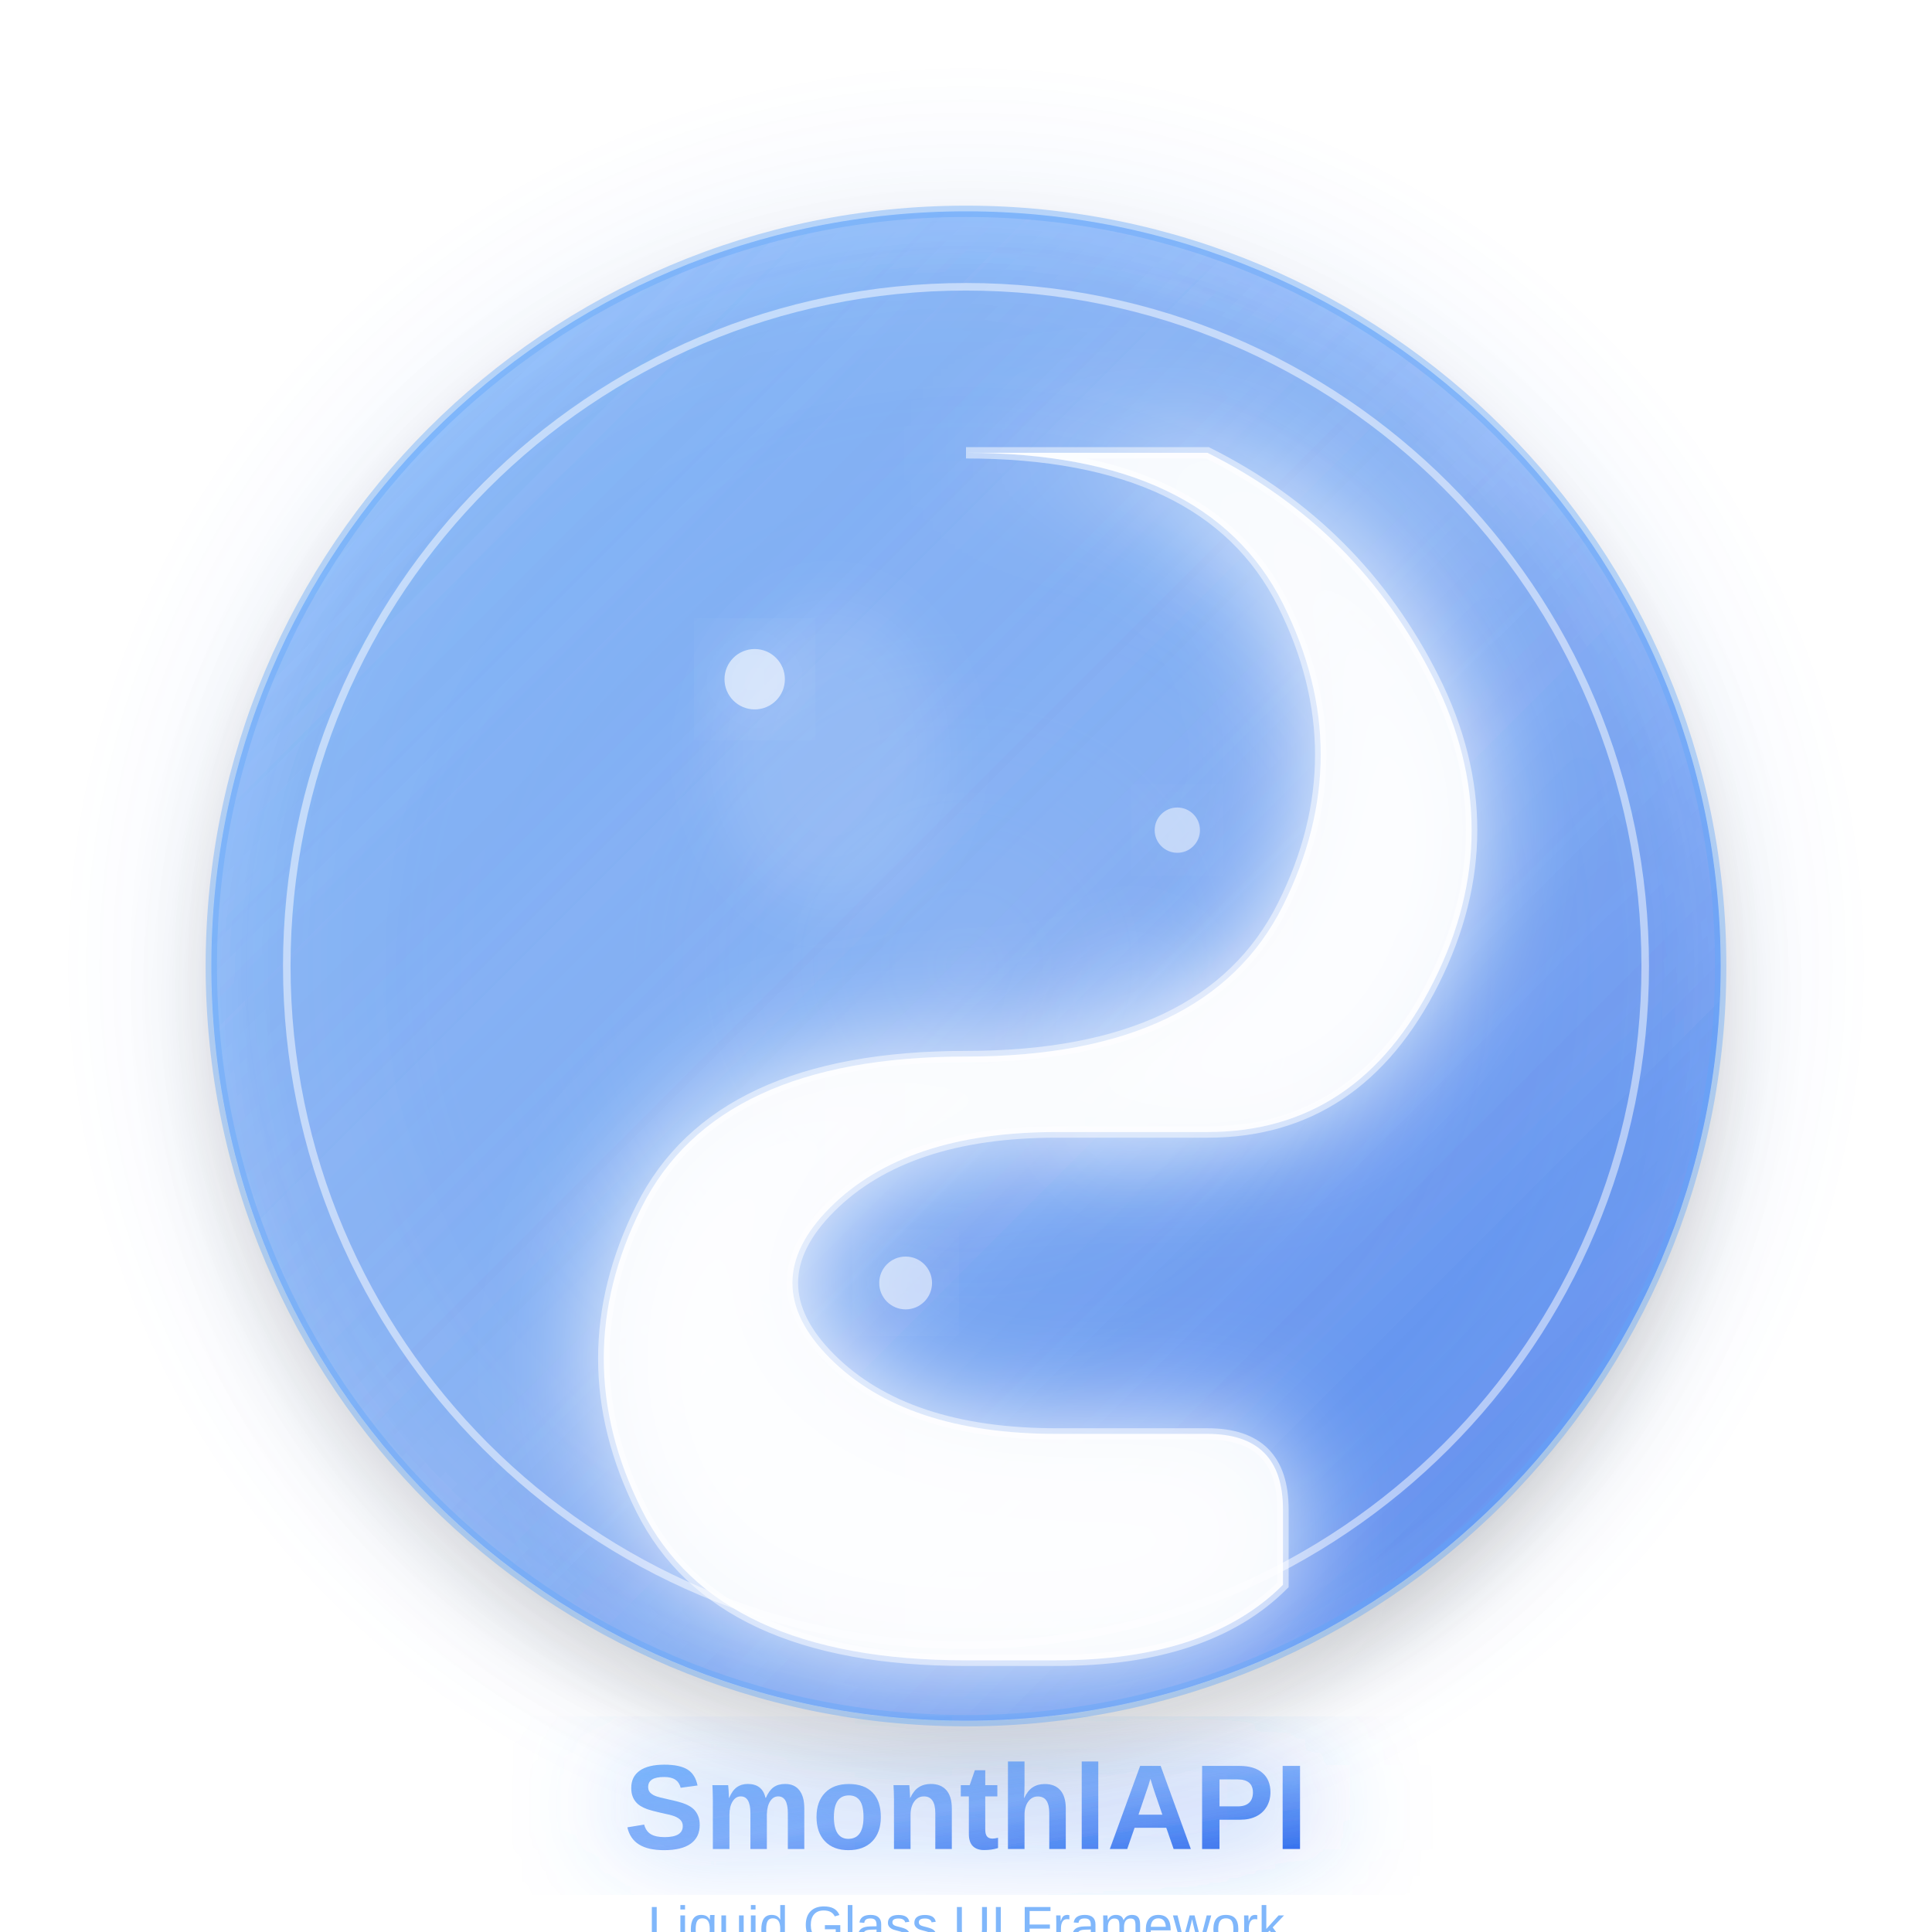
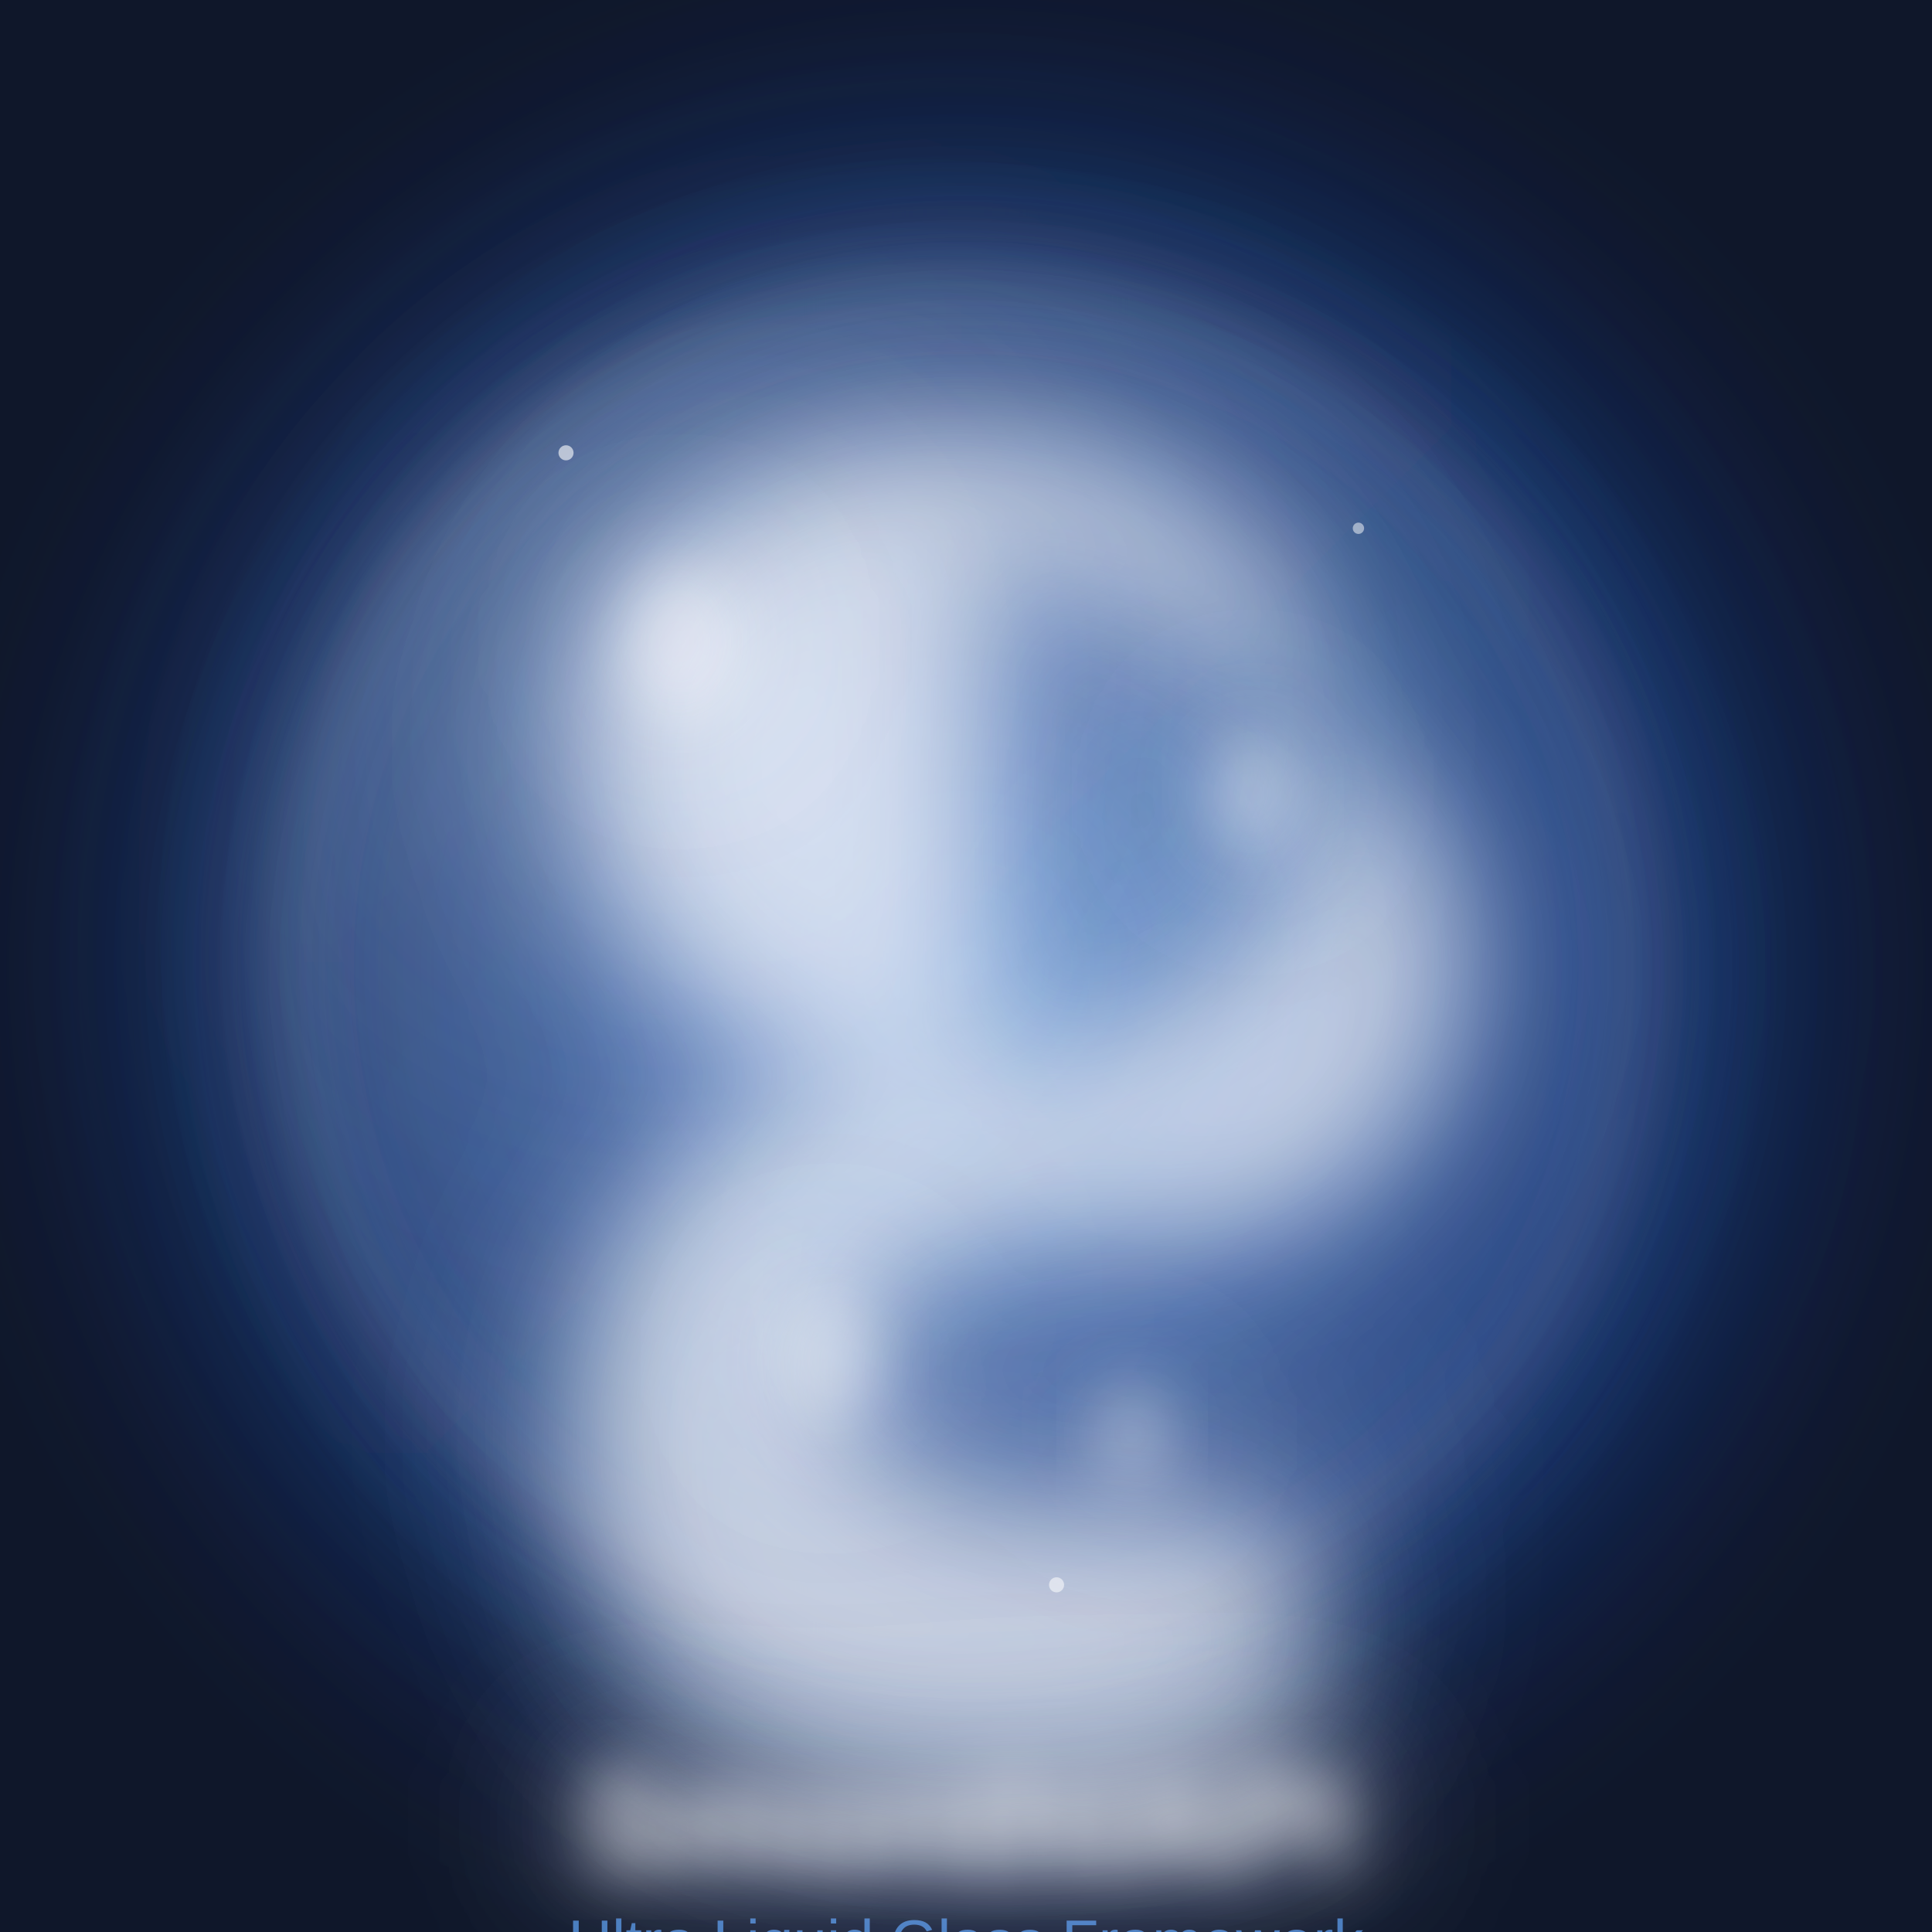
<svg xmlns="http://www.w3.org/2000/svg" width="512" height="512" viewBox="0 0 512 512">
  <defs>
-     <linearGradient id="glassGradient" x1="0%" y1="0%" x2="100%" y2="100%">
-       <stop offset="0%" style="stop-color:#60a5fa;stop-opacity:0.8" />
-       <stop offset="50%" style="stop-color:#3b82f6;stop-opacity:0.6" />
-       <stop offset="100%" style="stop-color:#2563eb;stop-opacity:0.9" />
+     <linearGradient id="ultraGlass" x1="0%" y1="0%" x2="100%" y2="100%">
+       <stop offset="0%" style="stop-color:#60a5fa;stop-opacity:0.3" />
+       <stop offset="30%" style="stop-color:#3b82f6;stop-opacity:0.2" />
+       <stop offset="60%" style="stop-color:#2563eb;stop-opacity:0.25" />
+       <stop offset="100%" style="stop-color:#1d4ed8;stop-opacity:0.35" />
    </linearGradient>
-     <radialGradient id="glowGradient" cx="50%" cy="50%" r="50%">
-       <stop offset="0%" style="stop-color:#ffffff;stop-opacity:0.8" />
-       <stop offset="50%" style="stop-color:#60a5fa;stop-opacity:0.4" />
-       <stop offset="100%" style="stop-color:#2563eb;stop-opacity:0" />
+     <radialGradient id="frosted" cx="30%" cy="30%">
+       <stop offset="0%" style="stop-color:#ffffff;stop-opacity:0.4" />
+       <stop offset="50%" style="stop-color:#e0f2fe;stop-opacity:0.2" />
+       <stop offset="100%" style="stop-color:#bae6fd;stop-opacity:0.1" />
    </radialGradient>
-     <linearGradient id="shimmerGradient" x1="0%" y1="0%" x2="100%" y2="0%">
-       <stop offset="0%" style="stop-color:#ffffff;stop-opacity:0" />
-       <stop offset="50%" style="stop-color:#ffffff;stop-opacity:0.6" />
-       <stop offset="100%" style="stop-color:#ffffff;stop-opacity:0" />
-     </linearGradient>
-     <filter id="glassBlur" x="-50%" y="-50%" width="200%" height="200%">
+     <radialGradient id="ambientGlow" cx="50%" cy="50%">
+       <stop offset="0%" style="stop-color:#60a5fa;stop-opacity:0.6" />
+       <stop offset="40%" style="stop-color:#3b82f6;stop-opacity:0.3" />
+       <stop offset="70%" style="stop-color:#2563eb;stop-opacity:0.15" />
+       <stop offset="100%" style="stop-color:#1e40af;stop-opacity:0" />
+     </radialGradient>
+     <filter id="heavyBlur" x="-100%" y="-100%" width="300%" height="300%">
+       <feGaussianBlur in="SourceGraphic" stdDeviation="25" />
+       <feColorMatrix type="matrix" values="1 0 0 0 0  0 1 0 0 0  0 0 1 0 0  0 0 0 0.4 0" />
+     </filter>
+     <filter id="mediumBlur" x="-50%" y="-50%" width="200%" height="200%">
+       <feGaussianBlur in="SourceGraphic" stdDeviation="15" />
+       <feColorMatrix type="matrix" values="1 0 0 0 0  0 1 0 0 0  0 0 1 0 0  0 0 0 0.5 0" />
+     </filter>
+     <filter id="softBlur" x="-50%" y="-50%" width="200%" height="200%">
      <feGaussianBlur in="SourceGraphic" stdDeviation="8" />
-       <feColorMatrix type="matrix" values="1 0 0 0 0  0 1 0 0 0  0 0 1 0 0  0 0 0 0.6 0" />
    </filter>
-     <filter id="dropShadow" x="-50%" y="-50%" width="200%" height="200%">
-       <feGaussianBlur in="SourceAlpha" stdDeviation="10" />
-       <feOffset dx="0" dy="10" result="offsetblur" />
-       <feComponentTransfer>
-         <feFuncA type="linear" slope="0.3" />
-       </feComponentTransfer>
+     <filter id="ultraGlow" x="-100%" y="-100%" width="300%" height="300%">
+       <feGaussianBlur stdDeviation="20" result="coloredBlur" />
+       <feFlood flood-color="#60a5fa" flood-opacity="0.5" />
+       <feComposite in2="coloredBlur" operator="in" />
      <feMerge>
        <feMergeNode />
-         <feMergeNode in="SourceGraphic" />
-       </feMerge>
-     </filter>
-     <filter id="glow" x="-50%" y="-50%" width="200%" height="200%">
-       <feGaussianBlur stdDeviation="15" result="coloredBlur" />
-       <feMerge>
        <feMergeNode in="coloredBlur" />
        <feMergeNode in="SourceGraphic" />
      </feMerge>
    </filter>
+     <filter id="backdrop" x="-50%" y="-50%" width="200%" height="200%">
+       <feGaussianBlur in="SourceGraphic" stdDeviation="30" />
+       <feComponentTransfer>
+         <feFuncA type="discrete" tableValues="0.3" />
+       </feComponentTransfer>
+     </filter>
  </defs>
-   <circle cx="256" cy="256" r="240" fill="url(#glowGradient)" opacity="0.3" />
-   <circle cx="256" cy="256" r="200" fill="url(#glassGradient)" filter="url(#dropShadow)" opacity="0.85" />
-   <circle cx="256" cy="256" r="200" fill="none" stroke="rgba(255,255,255,0.3)" stroke-width="4" filter="url(#glassBlur)" />
-   <circle cx="256" cy="256" r="180" fill="none" stroke="rgba(255,255,255,0.5)" stroke-width="2" filter="url(#glow)" />
-   <path d="M 256 120             Q 320 120, 340 160            Q 360 200, 340 240            Q 320 280, 256 280            Q 190 280, 170 320            Q 150 360, 170 400            Q 190 440, 256 440            L 280 440            Q 320 440, 340 420            L 340 400            Q 340 380, 320 380            L 280 380            Q 240 380, 220 360            Q 200 340, 220 320            Q 240 300, 280 300            L 320 300            Q 360 300, 380 260            Q 400 220, 380 180            Q 360 140, 320 120            L 256 120 Z" fill="rgba(255,255,255,0.9)" filter="url(#glow)" stroke="rgba(255,255,255,0.5)" stroke-width="3" />
-   <path d="M 256 120             Q 320 120, 340 160            Q 360 200, 340 240            Q 320 280, 256 280            Q 190 280, 170 320            Q 150 360, 170 400            Q 190 440, 256 440            L 280 440            Q 320 440, 340 420            L 340 400            Q 340 380, 320 380            L 280 380            Q 240 380, 220 360            Q 200 340, 220 320            Q 240 300, 280 300            L 320 300            Q 360 300, 380 260            Q 400 220, 380 180            Q 360 140, 320 120            L 256 120 Z" fill="url(#shimmerGradient)" opacity="0.4">
-     <animateTransform attributeName="transform" type="translate" from="-100 0" to="100 0" dur="3s" repeatCount="indefinite" />
-   </path>
-   <circle cx="200" cy="180" r="8" fill="rgba(255,255,255,0.6)" filter="url(#glow)">
-     <animate attributeName="cy" values="180;190;180" dur="2s" repeatCount="indefinite" />
-     <animate attributeName="opacity" values="0.6;0.3;0.6" dur="2s" repeatCount="indefinite" />
+   <rect width="512" height="512" fill="#0f172a" />
+   <circle cx="256" cy="256" r="280" fill="url(#ambientGlow)" opacity="0.8" />
+   <circle cx="256" cy="256" r="260" fill="url(#ambientGlow)" opacity="0.6">
+     <animate attributeName="r" values="260;270;260" dur="4s" repeatCount="indefinite" />
  </circle>
-   <circle cx="312" cy="220" r="6" fill="rgba(255,255,255,0.5)" filter="url(#glow)">
-     <animate attributeName="cy" values="220;230;220" dur="2.5s" repeatCount="indefinite" />
-     <animate attributeName="opacity" values="0.5;0.2;0.5" dur="2.5s" repeatCount="indefinite" />
+   <circle cx="256" cy="256" r="220" fill="url(#ultraGlass)" filter="url(#heavyBlur)" opacity="0.7" />
+   <circle cx="256" cy="256" r="200" fill="url(#frosted)" filter="url(#heavyBlur)" opacity="0.6" />
+   <circle cx="256" cy="256" r="190" fill="url(#ultraGlass)" filter="url(#mediumBlur)" opacity="0.8" />
+   <circle cx="256" cy="256" r="190" fill="url(#frosted)" filter="url(#softBlur)" opacity="0.5" />
+   <circle cx="256" cy="256" r="185" fill="rgba(255,255,255,0.1)" filter="url(#mediumBlur)" />
+   <circle cx="256" cy="256" r="180" fill="none" stroke="rgba(255,255,255,0.2)" stroke-width="3" filter="url(#softBlur)">
+     <animate attributeName="r" values="180;185;180" dur="3s" repeatCount="indefinite" />
+     <animate attributeName="opacity" values="0.2;0.4;0.2" dur="3s" repeatCount="indefinite" />
  </circle>
-   <circle cx="240" cy="340" r="7" fill="rgba(255,255,255,0.55)" filter="url(#glow)">
-     <animate attributeName="cy" values="340;350;340" dur="2.2s" repeatCount="indefinite" />
-     <animate attributeName="opacity" values="0.55;0.25;0.55" dur="2.2s" repeatCount="indefinite" />
+   <circle cx="256" cy="256" r="170" fill="none" stroke="rgba(96,165,250,0.3)" stroke-width="2" filter="url(#softBlur)">
+     <animate attributeName="r" values="170;175;170" dur="3.5s" repeatCount="indefinite" />
  </circle>
-   <ellipse cx="220" cy="200" rx="30" ry="40" fill="rgba(255,255,255,0.2)" filter="url(#glassBlur)" />
-   <ellipse cx="300" cy="280" rx="25" ry="35" fill="rgba(255,255,255,0.15)" filter="url(#glassBlur)" />
-   <circle cx="256" cy="256" r="200" fill="none" stroke="rgba(96,165,250,0.4)" stroke-width="3">
-     <animate attributeName="r" values="200;205;200" dur="2s" repeatCount="indefinite" />
-     <animate attributeName="opacity" values="0.4;0.6;0.4" dur="2s" repeatCount="indefinite" />
+   <g filter="url(#ultraGlow)">
+     <path d="M 256 110               C 310 110, 350 130, 360 170              C 370 210, 350 250, 300 270              C 270 280, 256 285, 256 285              C 256 285, 242 280, 212 270              C 162 250, 142 210, 152 170              C 162 130, 202 110, 256 110                            M 256 285              C 256 285, 242 290, 212 300              C 162 320, 142 360, 152 400              C 162 440, 202 460, 256 460              C 310 460, 350 440, 360 400              L 360 380              C 360 360, 340 350, 310 350              L 280 350              C 250 350, 230 340, 220 320              C 210 300, 220 285, 240 275              C 260 265, 280 265, 300 270              C 320 275, 340 280, 360 290              L 360 270              C 350 250, 300 270, 256 285 Z" fill="rgba(255,255,255,0.15)" filter="url(#heavyBlur)" />
+     <path d="M 256 120               Q 305 120, 335 155              Q 365 190, 345 235              Q 325 280, 256 285              Q 187 280, 167 235              Q 147 190, 177 155              Q 207 120, 256 120                            M 256 285              Q 187 290, 167 335              Q 147 380, 167 425              Q 187 470, 256 470              L 285 470              Q 325 470, 345 450              L 345 425              Q 345 405, 315 405              L 285 405              Q 245 405, 225 385              Q 205 365, 225 345              Q 245 325, 285 325              L 315 325              Q 355 325, 375 290              Q 395 255, 375 220              Q 355 185, 315 165              Q 285 145, 256 145              L 256 120 Z" fill="rgba(255,255,255,0.85)" stroke="rgba(255,255,255,0.4)" stroke-width="4" filter="url(#mediumBlur)" />
+   </g>
+   <g filter="url(#ultraGlow)">
+     <ellipse cx="180" cy="170" rx="15" ry="20" fill="rgba(255,255,255,0.4)" filter="url(#softBlur)">
+       <animate attributeName="cy" values="170;180;170" dur="2.5s" repeatCount="indefinite" />
+       <animate attributeName="opacity" values="0.4;0.2;0.4" dur="2.5s" repeatCount="indefinite" />
+     </ellipse>
+     <ellipse cx="332" cy="210" rx="12" ry="16" fill="rgba(255,255,255,0.35)" filter="url(#softBlur)">
+       <animate attributeName="cy" values="210;220;210" dur="3s" repeatCount="indefinite" />
+       <animate attributeName="opacity" values="0.35;0.15;0.35" dur="3s" repeatCount="indefinite" />
+     </ellipse>
+     <ellipse cx="220" cy="360" rx="13" ry="18" fill="rgba(255,255,255,0.38)" filter="url(#softBlur)">
+       <animate attributeName="cy" values="360;370;360" dur="2.7s" repeatCount="indefinite" />
+       <animate attributeName="opacity" values="0.38;0.18;0.38" dur="2.7s" repeatCount="indefinite" />
+     </ellipse>
+     <ellipse cx="300" cy="380" rx="10" ry="14" fill="rgba(255,255,255,0.32)" filter="url(#softBlur)">
+       <animate attributeName="cy" values="380;390;380" dur="2.8s" repeatCount="indefinite" />
+       <animate attributeName="opacity" values="0.32;0.12;0.32" dur="2.8s" repeatCount="indefinite" />
+     </ellipse>
+   </g>
+   <ellipse cx="200" cy="180" rx="40" ry="60" fill="rgba(255,255,255,0.15)" filter="url(#heavyBlur)" />
+   <ellipse cx="310" cy="260" rx="35" ry="50" fill="rgba(255,255,255,0.12)" filter="url(#heavyBlur)" />
+   <ellipse cx="240" cy="340" rx="30" ry="45" fill="rgba(255,255,255,0.1)" filter="url(#heavyBlur)" />
+   <circle cx="256" cy="256" r="200" fill="none" stroke="rgba(96,165,250,0.3)" stroke-width="2" filter="url(#softBlur)">
+     <animate attributeName="r" values="200;210;200" dur="3s" repeatCount="indefinite" />
+     <animate attributeName="opacity" values="0.3;0.5;0.3" dur="3s" repeatCount="indefinite" />
  </circle>
-   <text x="256" y="490" font-family="Arial, sans-serif" font-size="32" font-weight="bold" text-anchor="middle" fill="url(#glassGradient)" filter="url(#glow)">
-     SmonthlAPI
-   </text>
-   <text x="256" y="515" font-family="Arial, sans-serif" font-size="14" text-anchor="middle" fill="rgba(96,165,250,0.8)">
-     Liquid Glass UI Framework
-   </text>
+   <circle cx="256" cy="256" r="210" fill="none" stroke="rgba(59,130,246,0.2)" stroke-width="1.5" filter="url(#softBlur)">
+     <animate attributeName="r" values="210;220;210" dur="3.5s" repeatCount="indefinite" />
+     <animate attributeName="opacity" values="0.2;0.4;0.2" dur="3.5s" repeatCount="indefinite" />
+   </circle>
+   <g filter="url(#ultraGlow)">
+     <text x="256" y="495" font-family="Arial, sans-serif" font-size="36" font-weight="bold" text-anchor="middle" fill="rgba(255,255,255,0.9)" filter="url(#softBlur)">
+       SmonthlAPI
+     </text>
+     <text x="256" y="520" font-family="Arial, sans-serif" font-size="16" text-anchor="middle" fill="rgba(96,165,250,0.7)">
+       Ultra Liquid Glass Framework
+     </text>
+   </g>
+   <circle cx="150" cy="120" r="2" fill="rgba(255,255,255,0.6)">
+     <animate attributeName="cy" values="120;110;120" dur="3s" repeatCount="indefinite" />
+     <animate attributeName="opacity" values="0.6;0.2;0.6" dur="3s" repeatCount="indefinite" />
+   </circle>
+   <circle cx="360" cy="140" r="1.5" fill="rgba(255,255,255,0.5)">
+     <animate attributeName="cy" values="140;130;140" dur="3.5s" repeatCount="indefinite" />
+     <animate attributeName="opacity" values="0.5;0.1;0.5" dur="3.5s" repeatCount="indefinite" />
+   </circle>
+   <circle cx="280" cy="420" r="2" fill="rgba(255,255,255,0.55)">
+     <animate attributeName="cy" values="420;430;420" dur="3.2s" repeatCount="indefinite" />
+     <animate attributeName="opacity" values="0.55;0.15;0.55" dur="3.2s" repeatCount="indefinite" />
+   </circle>
</svg>
